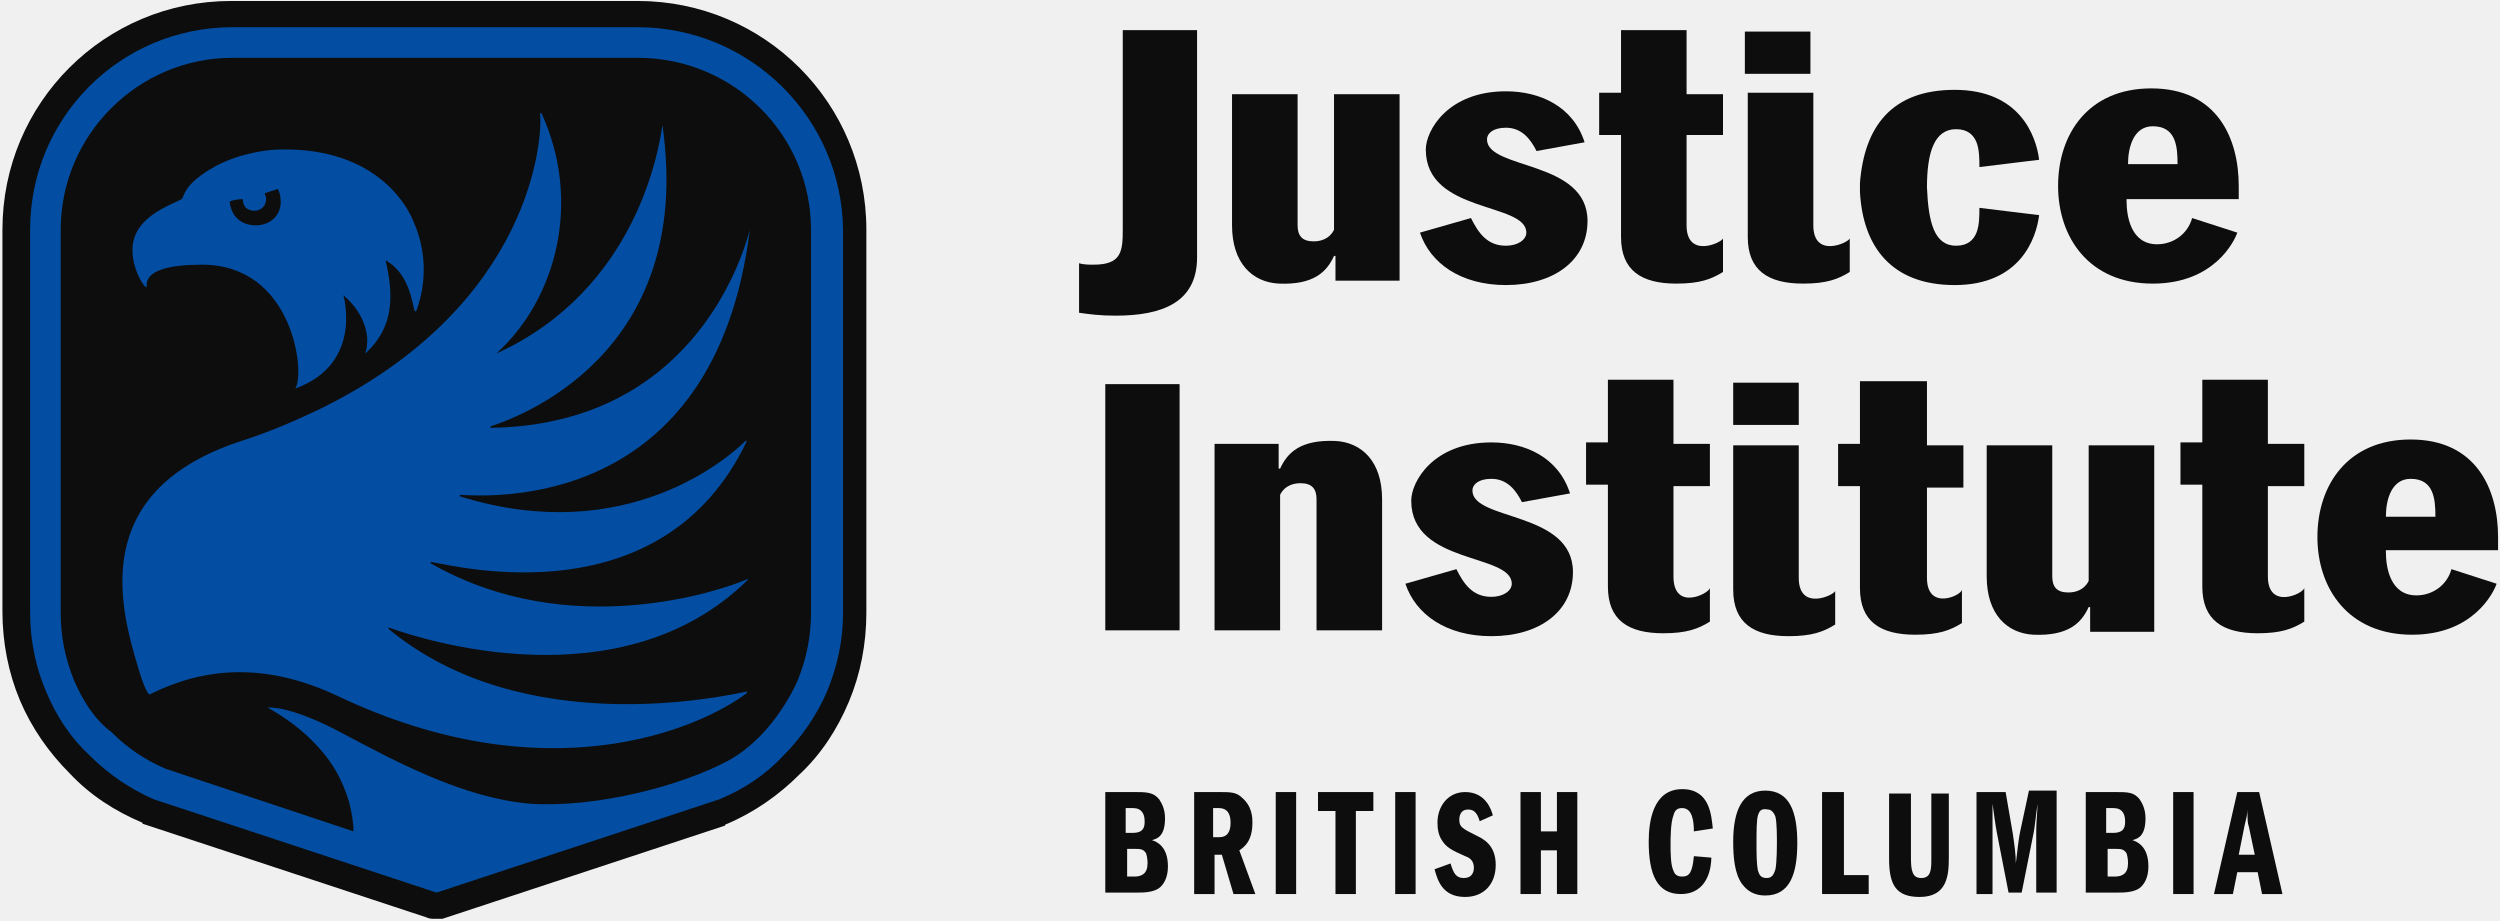
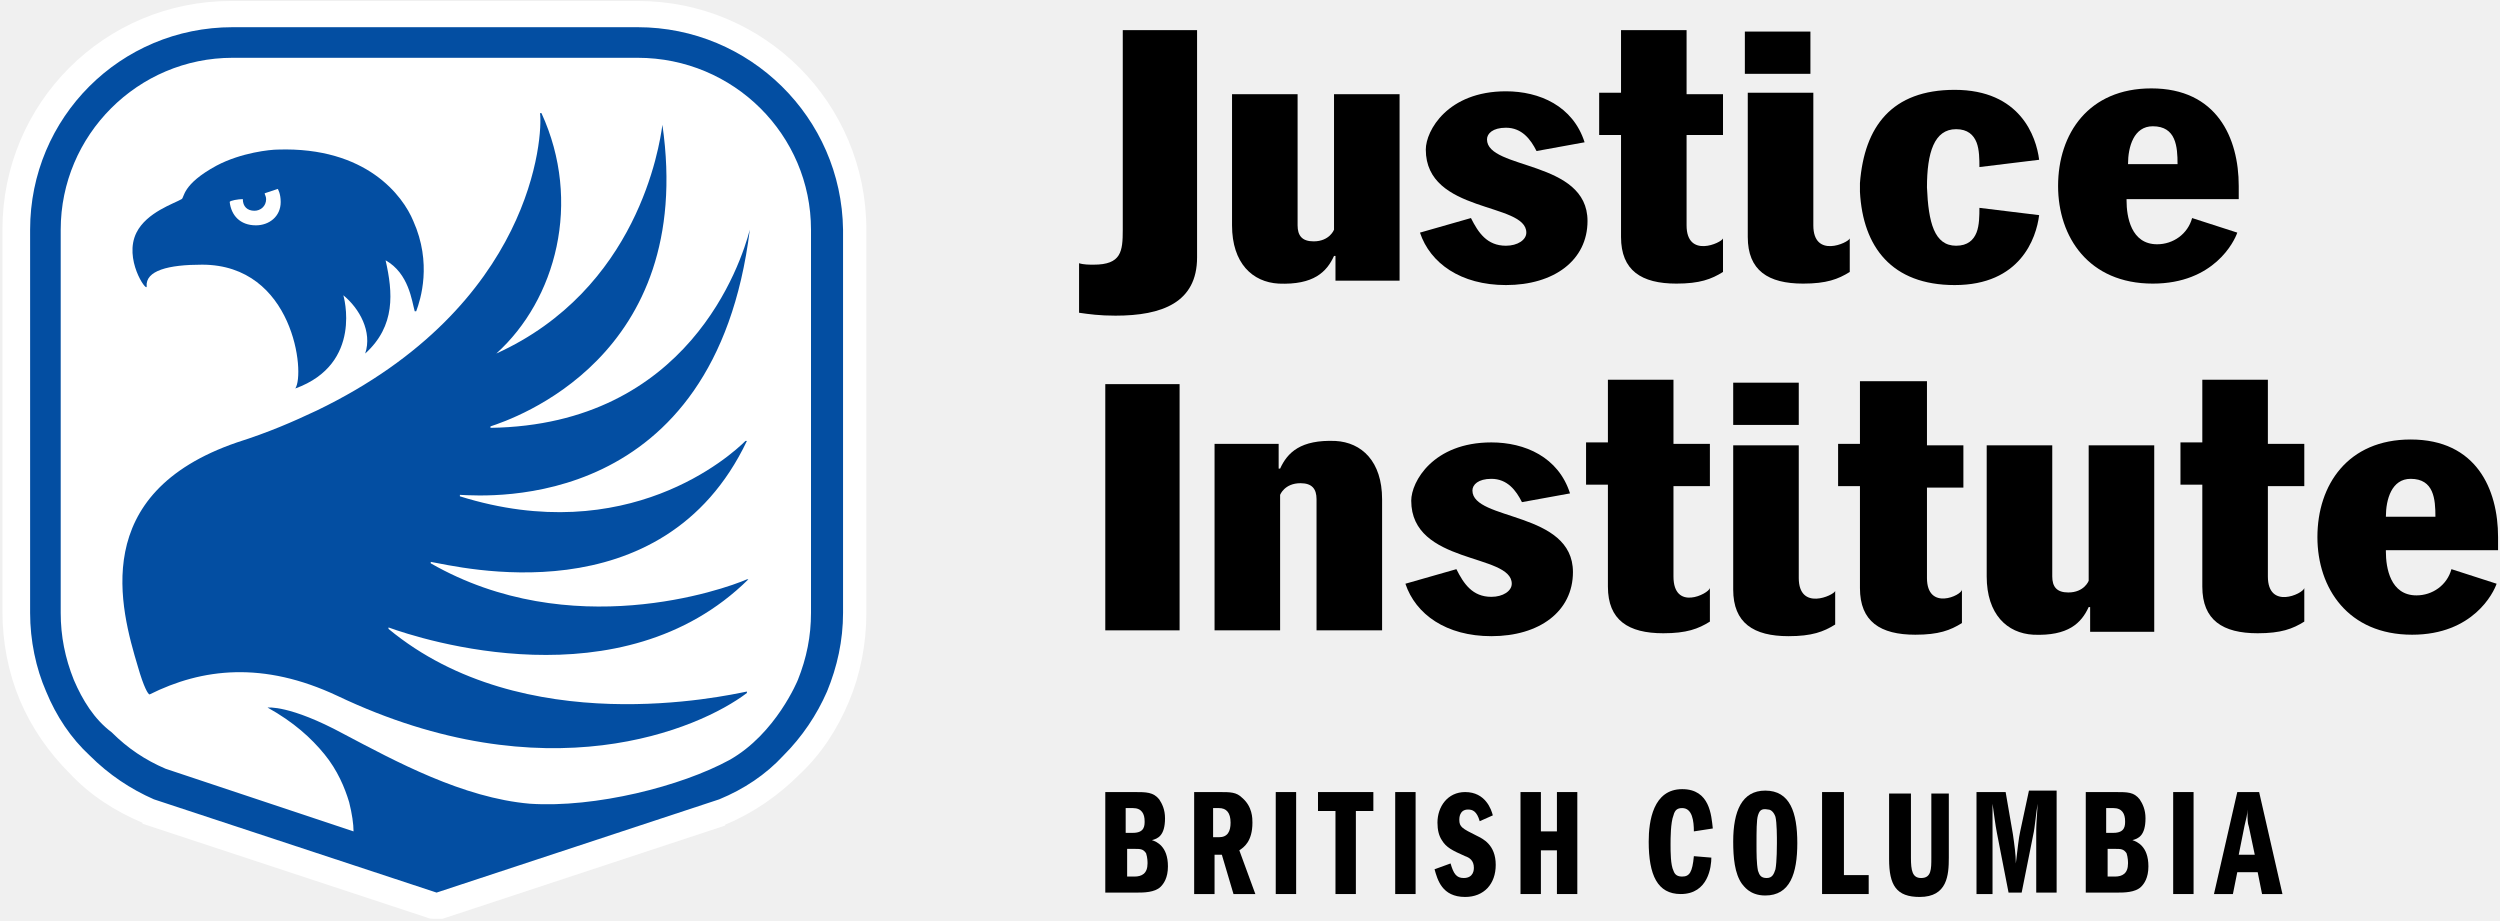
<svg xmlns="http://www.w3.org/2000/svg" width="171.60" height="63.20" version="1.1" id="Layer_1" viewBox="0.333 0.333 171.6 63.2" style="enable-background:new 0 0 172 64;" xml:space="preserve" fill="#000000">
  <style type="text/css">
- 	.st0{fill:#0d0d0d;}
+ 	.st0{fill:#000000;}
	.st1{fill:#034EA2;}
+ 	.st2{fill:#FFFFFF;}
</style>
  <path class="st0" d="M96.5,19.6h-4.5v-1.7h-0.1c-0.5,1.1-1.4,2-3.8,1.9c-1.8-0.1-3.2-1.4-3.2-4v-9h4.5v9c0,0.7,0.3,1.1,1.1,1.1  c1.1,0,1.4-0.8,1.4-0.8V6.8h4.5V19.6z" />
  <path class="st0" d="M146.3,14.1c0,1.1,0.3,3,2.1,3c1.1,0,2.1-0.7,2.4-1.8l3.1,1c-0.2,0.6-1.6,3.5-5.8,3.5c-4.4,0-6.5-3.2-6.5-6.7  c0-3.6,2.1-6.7,6.4-6.7c4.5,0,6,3.4,6,6.7v0.9H146.3z M149.8,11.6c0-1.2-0.1-2.6-1.7-2.6c-1.3,0-1.7,1.4-1.7,2.6H149.8z" />
  <path class="st0" d="M82.5,18c0,3.1-2.4,4-5.6,4c-1.1,0-1.8-0.1-2.5-0.2v-3.4c0.3,0.1,0.7,0.1,1,0.1c1.9,0,2-0.9,2-2.4V2.4h5.1V18z" />
  <path class="st0" d="M136,16.3c-0.2,0.5-0.6,0.9-1.4,0.9c-1.5,0-1.9-1.6-2-4c0-2.4,0.5-4,2-4c0.8,0,1.2,0.4,1.4,0.9  c0.2,0.5,0.2,1.2,0.2,1.7l4.1-0.5c-0.2-1.6-1.3-4.8-5.8-4.8c-4.3,0-6.2,2.5-6.5,6.4c0,0,0,0.1,0,0.3c0,0.2,0,0.3,0,0.3  c0.2,3.8,2.2,6.4,6.5,6.4c4.5,0,5.6-3.2,5.8-4.8l-4.1-0.5C136.2,15.1,136.2,15.8,136,16.3" />
  <path class="st0" d="M105.8,10.7c-0.4-0.8-1-1.6-2.1-1.6c-0.9,0-1.3,0.4-1.3,0.8c0,2.1,6.9,1.4,6.9,5.6c0,2.7-2.3,4.4-5.6,4.4  c-3.1,0-5.2-1.5-5.9-3.6l3.5-1c0.5,1,1.1,1.9,2.4,1.9c0.8,0,1.4-0.4,1.4-0.9c0-2.1-6.9-1.3-6.9-5.7c0-1.3,1.5-4,5.5-4  c2.3,0,4.6,1,5.4,3.5L105.8,10.7z" />
  <path class="st0" d="M120.3,6.7h4.5v9.1c0,2.3,2.4,1.2,2.5,0.9V19c-0.8,0.5-1.6,0.8-3.2,0.8c-2.4,0-3.8-0.9-3.8-3.2V6.7z" />
  <path class="st0" d="M116.1,15.8V9.6h2.5V6.8h-2.5V2.4h-4.5v4.3h-1.5v2.9h1.5v7c0,2.3,1.4,3.2,3.8,3.2c1.6,0,2.4-0.3,3.2-0.8v-2.3  C118.5,17,116.1,18.1,116.1,15.8" />
  <rect x="76.2" y="26.7" class="st0" width="5.1" height="16.9" />
  <path class="st0" d="M83.6,30.8h4.5v1.7h0.1c0.5-1.1,1.4-2,3.8-1.9c1.8,0.1,3.2,1.4,3.2,4v9h-4.5v-9c0-0.7-0.3-1.1-1.1-1.1  c-1.1,0-1.4,0.8-1.4,0.8v9.3h-4.5V30.8z" />
  <path class="st0" d="M148.3,43.7h-4.5V42h-0.1c-0.5,1.1-1.4,2-3.8,1.9c-1.8-0.1-3.2-1.4-3.2-4v-9h4.5v9c0,0.7,0.3,1.1,1.1,1.1  c1.1,0,1.4-0.8,1.4-0.8v-9.3h4.5V43.7z" />
  <path class="st0" d="M104.8,34.8c-0.4-0.8-1-1.6-2.1-1.6c-0.9,0-1.3,0.4-1.3,0.8c0,2.1,6.9,1.4,6.9,5.6c0,2.7-2.3,4.4-5.6,4.4  c-3.1,0-5.2-1.5-5.9-3.6l3.5-1c0.5,1,1.1,1.9,2.4,1.9c0.8,0,1.4-0.4,1.4-0.9c0-2.1-6.9-1.3-6.9-5.7c0-1.3,1.5-4,5.5-4  c2.3,0,4.6,1,5.4,3.5L104.8,34.8z" />
  <path class="st0" d="M164.1,38.2c0,1.1,0.3,3,2.1,3c1.1,0,2.1-0.7,2.4-1.8l3.1,1c-0.2,0.6-1.6,3.5-5.8,3.5c-4.4,0-6.5-3.2-6.5-6.7  c0-3.6,2.1-6.7,6.4-6.7c4.5,0,6,3.4,6,6.7v0.9H164.1z M167.5,35.8c0-1.2-0.1-2.6-1.7-2.6c-1.3,0-1.7,1.4-1.7,2.6H167.5z" />
  <path class="st0" d="M119.3,30.9h4.5v9.1c0,2.3,2.4,1.2,2.5,0.9v2.3c-0.8,0.5-1.6,0.8-3.2,0.8c-2.4,0-3.8-0.9-3.8-3.2V30.9z" />
  <rect x="119.3" y="26.6" class="st0" width="4.5" height="2.9" />
  <path class="st0" d="M115.2,39.9v-6.2h2.5v-2.9h-2.5v-4.4h-4.5v4.3h-1.5v2.9h1.5v7c0,2.3,1.4,3.2,3.8,3.2c1.6,0,2.4-0.3,3.2-0.8  v-2.3C117.6,41.1,115.2,42.3,115.2,39.9" />
  <path class="st0" d="M132.6,40v-6.2h2.5v-2.9h-2.5v-4.4H128v4.3h-1.5v2.9h1.5v7c0,2.3,1.4,3.2,3.8,3.2c1.6,0,2.4-0.3,3.2-0.8v-2.3  C135,41.2,132.6,42.3,132.6,40" />
  <path class="st0" d="M156,39.9v-6.2h2.5v-2.9H156v-4.4h-4.5v4.3H150v2.9h1.5v7c0,2.3,1.4,3.2,3.8,3.2c1.6,0,2.4-0.3,3.2-0.8v-2.3  C158.4,41.1,156,42.2,156,39.9" />
  <path class="st0" d="M76.3,54.7h1.9c0.8,0,1.3,0,1.7,0.5c0.2,0.3,0.4,0.7,0.4,1.3c0,1.2-0.5,1.4-0.9,1.5c0.3,0.1,1.1,0.4,1.1,1.8  c0,0.8-0.3,1.2-0.5,1.4c-0.4,0.4-1.2,0.4-1.6,0.4h-2.2V54.7z M77.6,57.5h0.5c0.8,0,0.8-0.5,0.8-0.8c0-0.5-0.2-0.9-0.8-0.9h-0.5V57.5  z M77.6,60.5h0.6c0.5,0,0.9-0.2,0.9-0.9c0-0.1,0-0.4-0.1-0.7c-0.2-0.3-0.4-0.3-0.8-0.3h-0.5V60.5z" />
  <path class="st0" d="M82.2,54.7H84c0.8,0,1.2,0,1.6,0.4c0.7,0.6,0.7,1.4,0.7,1.7c0,1.3-0.6,1.7-0.9,1.9l1.1,3h-1.5l-0.8-2.7h-0.5  v2.7h-1.4V54.7z M83.6,57.8H84c0.6,0,0.8-0.4,0.8-1c0-0.7-0.3-1-0.8-1h-0.4V57.8z" />
  <rect x="87.9" y="54.7" class="st0" width="1.4" height="7" />
  <polygon class="st0" points="93.4,61.7 92,61.7 92,56 90.8,56 90.8,54.7 94.6,54.7 94.6,56 93.4,56 " />
  <rect x="96.1" y="54.7" class="st0" width="1.4" height="7" />
  <path class="st0" d="M101.9,56.7c-0.2-0.7-0.5-0.8-0.8-0.8c-0.6,0-0.6,0.6-0.6,0.7c0,0.5,0.2,0.6,1.2,1.1c0.4,0.2,1.3,0.6,1.3,2  c0,1.3-0.8,2.2-2.1,2.2c-1.6,0-1.9-1.2-2.1-1.9l1.1-0.4c0.2,0.7,0.4,1,0.9,1c0.7,0,0.7-0.6,0.7-0.7c0-0.5-0.3-0.7-0.6-0.8  c-0.9-0.4-1.3-0.6-1.6-1.1c-0.2-0.3-0.3-0.7-0.3-1.2c0-1.1,0.7-2.1,1.9-2.1c1.4,0,1.8,1.2,1.9,1.6L101.9,56.7z" />
  <polygon class="st0" points="107.2,57.4 107.2,54.7 108.6,54.7 108.6,61.7 107.2,61.7 107.2,58.7 106.1,58.7 106.1,61.7 104.7,61.7   104.7,54.7 106.1,54.7 106.1,57.4 " />
  <path class="st0" d="M116.6,57.4c0-0.7-0.1-1.6-0.8-1.6c-0.3,0-0.5,0.1-0.6,0.5c-0.2,0.5-0.2,1.6-0.2,2c0,0.5,0,1.4,0.2,1.8  c0.1,0.3,0.3,0.4,0.6,0.4c0.5,0,0.7-0.3,0.8-1.4l1.2,0.1c0,0.6-0.2,2.5-2.1,2.5c-1.6,0-2.2-1.3-2.2-3.6c0-1.4,0.3-3.6,2.3-3.6  c1.9,0,2,1.8,2.1,2.7L116.6,57.4z" />
  <path class="st0" d="M123.7,58.2c0,2.1-0.5,3.6-2.2,3.6c-1.1,0-1.5-0.7-1.6-0.8c-0.5-0.7-0.6-1.8-0.6-2.9c0-2.1,0.6-3.5,2.2-3.5  C123.2,54.6,123.7,56.1,123.7,58.2 M121,56.3c-0.1,0.3-0.1,1.1-0.1,2c0,0.6,0,1.3,0.1,1.8c0.1,0.3,0.2,0.5,0.6,0.5  c0.4,0,0.5-0.3,0.6-0.6c0.1-0.5,0.1-1.7,0.1-1.8c0-0.4,0-1.4-0.1-1.8c-0.1-0.3-0.3-0.5-0.5-0.5C121.2,55.8,121.1,56,121,56.3" />
  <polygon class="st0" points="125.4,54.7 126.9,54.7 126.9,60.4 128.6,60.4 128.6,61.7 125.4,61.7 " />
  <path class="st0" d="M131.5,54.7v4.5c0,0.9,0.1,1.4,0.7,1.4c0.7,0,0.7-0.6,0.7-1.4v-4.4h1.2v4.4c0,1.2-0.1,2.7-2,2.7  c-1.6,0-2.1-0.8-2.1-2.6v-4.5H131.5z" />
  <path class="st0" d="M136,54.7h2l0.5,2.9c0.1,0.7,0.2,1.4,0.2,2c0.1-0.8,0.2-1.8,0.3-2.2l0.6-2.8h1.9v7h-1.4v-4c0-0.5,0-0.7,0.1-2.1  c-0.1,0.5-0.2,1.7-0.3,2.1l-0.8,4h-0.9l-0.8-4.1c-0.1-0.5-0.2-1.3-0.3-2c0,0.5,0,1.4,0,2v4.2H136V54.7z" />
  <path class="st0" d="M143.6,54.7h1.9c0.9,0,1.3,0,1.7,0.5c0.2,0.3,0.4,0.7,0.4,1.3c0,1.2-0.5,1.4-0.9,1.5c0.3,0.1,1.1,0.4,1.1,1.8  c0,0.8-0.3,1.2-0.5,1.4c-0.4,0.4-1.2,0.4-1.6,0.4h-2.2V54.7z M144.9,57.5h0.5c0.8,0,0.8-0.5,0.8-0.8c0-0.5-0.2-0.9-0.8-0.9h-0.5  V57.5z M144.9,60.5h0.6c0.5,0,0.9-0.2,0.9-0.9c0-0.1,0-0.4-0.1-0.7c-0.2-0.3-0.4-0.3-0.8-0.3h-0.5V60.5z" />
  <rect x="149.5" y="54.7" class="st0" width="1.4" height="7" />
  <path class="st0" d="M155.4,54.7l1.6,7h-1.4l-0.3-1.5h-1.4l-0.3,1.5h-1.3l1.6-7H155.4z M155.1,59l-0.4-1.9c-0.1-0.3-0.1-0.5-0.1-1.2  c0,0.3-0.1,0.7-0.2,1.1L154,59H155.1z" />
  <g>
-     <path class="st0" d="M49.6,55.2L49.6,55.2L49.6,55.2L49.6,55.2z M30.2,63.4c-0.2,0-0.4,0-0.6-0.1l-19.4-6.4c0,0-0.1,0-0.1-0.1   c-1.9-0.8-3.6-1.9-5-3.4c-1.4-1.4-2.6-3.1-3.4-5c-0.8-1.9-1.2-4-1.2-6.1V16.1c0-8.7,7-15.7,15.7-15.7h27.9c8.7,0,15.7,7,15.7,15.7   v26.3c0,2.1-0.4,4.2-1.2,6.1c-0.8,1.9-1.9,3.6-3.4,5c-1.4,1.4-3.1,2.6-5,3.4c0,0-0.1,0-0.1,0.1l-19.4,6.4   C30.6,63.4,30.4,63.4,30.2,63.4L30.2,63.4z" />
+     <path class="st2" d="M49.6,55.2L49.6,55.2L49.6,55.2L49.6,55.2z M30.2,63.4c-0.2,0-0.4,0-0.6-0.1l-19.4-6.4c0,0-0.1,0-0.1-0.1   c-1.9-0.8-3.6-1.9-5-3.4c-1.4-1.4-2.6-3.1-3.4-5c-0.8-1.9-1.2-4-1.2-6.1V16.1c0-8.7,7-15.7,15.7-15.7h27.9c8.7,0,15.7,7,15.7,15.7   v26.3c0,2.1-0.4,4.2-1.2,6.1c-0.8,1.9-1.9,3.6-3.4,5c-1.4,1.4-3.1,2.6-5,3.4c0,0-0.1,0-0.1,0.1l-19.4,6.4   C30.6,63.4,30.4,63.4,30.2,63.4L30.2,63.4z" />
    <path class="st1" d="M51.8,16.1L51.8,16.1c-0.6,2.3-4.2,13.4-17.8,13.6l0-0.1c1.5-0.5,14.1-4.7,11.8-20.7l0,0   c-0.2,1.5-1.7,11.3-11.4,15.7l0,0c4.1-3.7,5.9-10.4,3.1-16.5l-0.1,0c0.2,1.5-0.4,13.2-15.3,20.4c-1.7,0.8-3.3,1.5-5.5,2.2   C6.4,34.2,8.6,42.1,9.8,46.1c0.4,1.4,0.7,1.9,0.8,1.9c3.6-1.8,7.8-2.3,12.9,0.1c14.3,6.8,24.8,2.3,28.1-0.2c0,0,0,0,0-0.1   c-1.5,0.3-15.3,3.4-24.6-4.3l0-0.1c2.2,0.8,16,5.3,24.7-3.3c0,0,0,0-0.1,0C50,40.8,39.5,44.5,29.9,39l0-0.1   c1.8,0.3,15.9,3.9,21.7-8.3l-0.1,0c-1,1-8.1,7.4-19.6,3.8l0-0.1C33.9,34.4,49.4,35.5,51.8,16.1L51.8,16.1z" />
    <path class="st1" d="M17,14C17,14,17,14,17,14c0,0.5,0.3,0.8,0.8,0.8c0.4,0,0.8-0.3,0.8-0.8c0-0.2-0.1-0.3-0.1-0.4   c0.3-0.1,0.9-0.3,0.9-0.3s0.2,0.3,0.2,0.9c0,1-0.8,1.6-1.7,1.6c-1.1,0-1.7-0.7-1.8-1.6C16.1,14.1,16.7,14,17,14L17,14z M10.4,20   c-0.1-1.1,1.5-1.5,3.8-1.5c6.3,0,7.1,7.5,6.4,8.5c0,0,0,0,0,0c4.7-1.7,3.3-6.4,3.3-6.4c1.1,0.9,2,2.5,1.5,4l0,0   c2.1-1.9,1.9-4.2,1.4-6.4c1.6,0.9,1.8,2.8,2,3.5l0.1,0c0.3-0.8,1.1-3.3-0.2-6.2c-0.7-1.7-3.2-5.1-9.3-4.9c-0.5,0-2.5,0.2-4.2,1.1   c-2.4,1.3-2.2,2.2-2.4,2.3c-0.5,0.3-2.4,0.9-3.1,2.3C8.8,18.1,10.4,20.4,10.4,20L10.4,20z" />
    <path class="st1" d="M56,42.4c0,1.6-0.3,3.1-0.9,4.6l0,0c0,0-1.5,3.7-4.7,5.5c-3.3,1.8-9.2,3.3-13.7,3c-4.6-0.4-9.2-2.9-12.8-4.8   c-3.7-2-5.2-1.8-5.2-1.8l0,0l0,0l0,0l0,0l0,0c1.8,1,3,2.1,3.9,3.2c0.9,1.1,1.4,2.3,1.7,3.3c0.2,0.8,0.3,1.5,0.3,2l-12.9-4.3   c-1.4-0.6-2.6-1.4-3.7-2.5C6.8,49.7,6,48.4,5.4,47c-0.6-1.5-0.9-3-0.9-4.6V16.1c0-6.5,5.3-11.8,11.8-11.8h13.9h0h13.9   C50.7,4.3,56,9.6,56,16.1V42.4L56,42.4z M44.1,2.2H30.2h0H16.3C8.6,2.2,2.4,8.4,2.4,16.1v26.3c0,1.9,0.4,3.8,1.1,5.4   c0.7,1.7,1.7,3.2,3,4.4c1.3,1.3,2.8,2.3,4.4,3l19.4,6.4h0l19.4-6.4c1.7-0.7,3.2-1.7,4.4-3c1.3-1.3,2.3-2.8,3-4.4   c0.7-1.7,1.1-3.5,1.1-5.4V16.1C58.1,8.4,51.8,2.2,44.1,2.2L44.1,2.2z" />
  </g>
  <rect x="120.1" y="2.5" class="st0" width="4.5" height="2.9" />
</svg>
